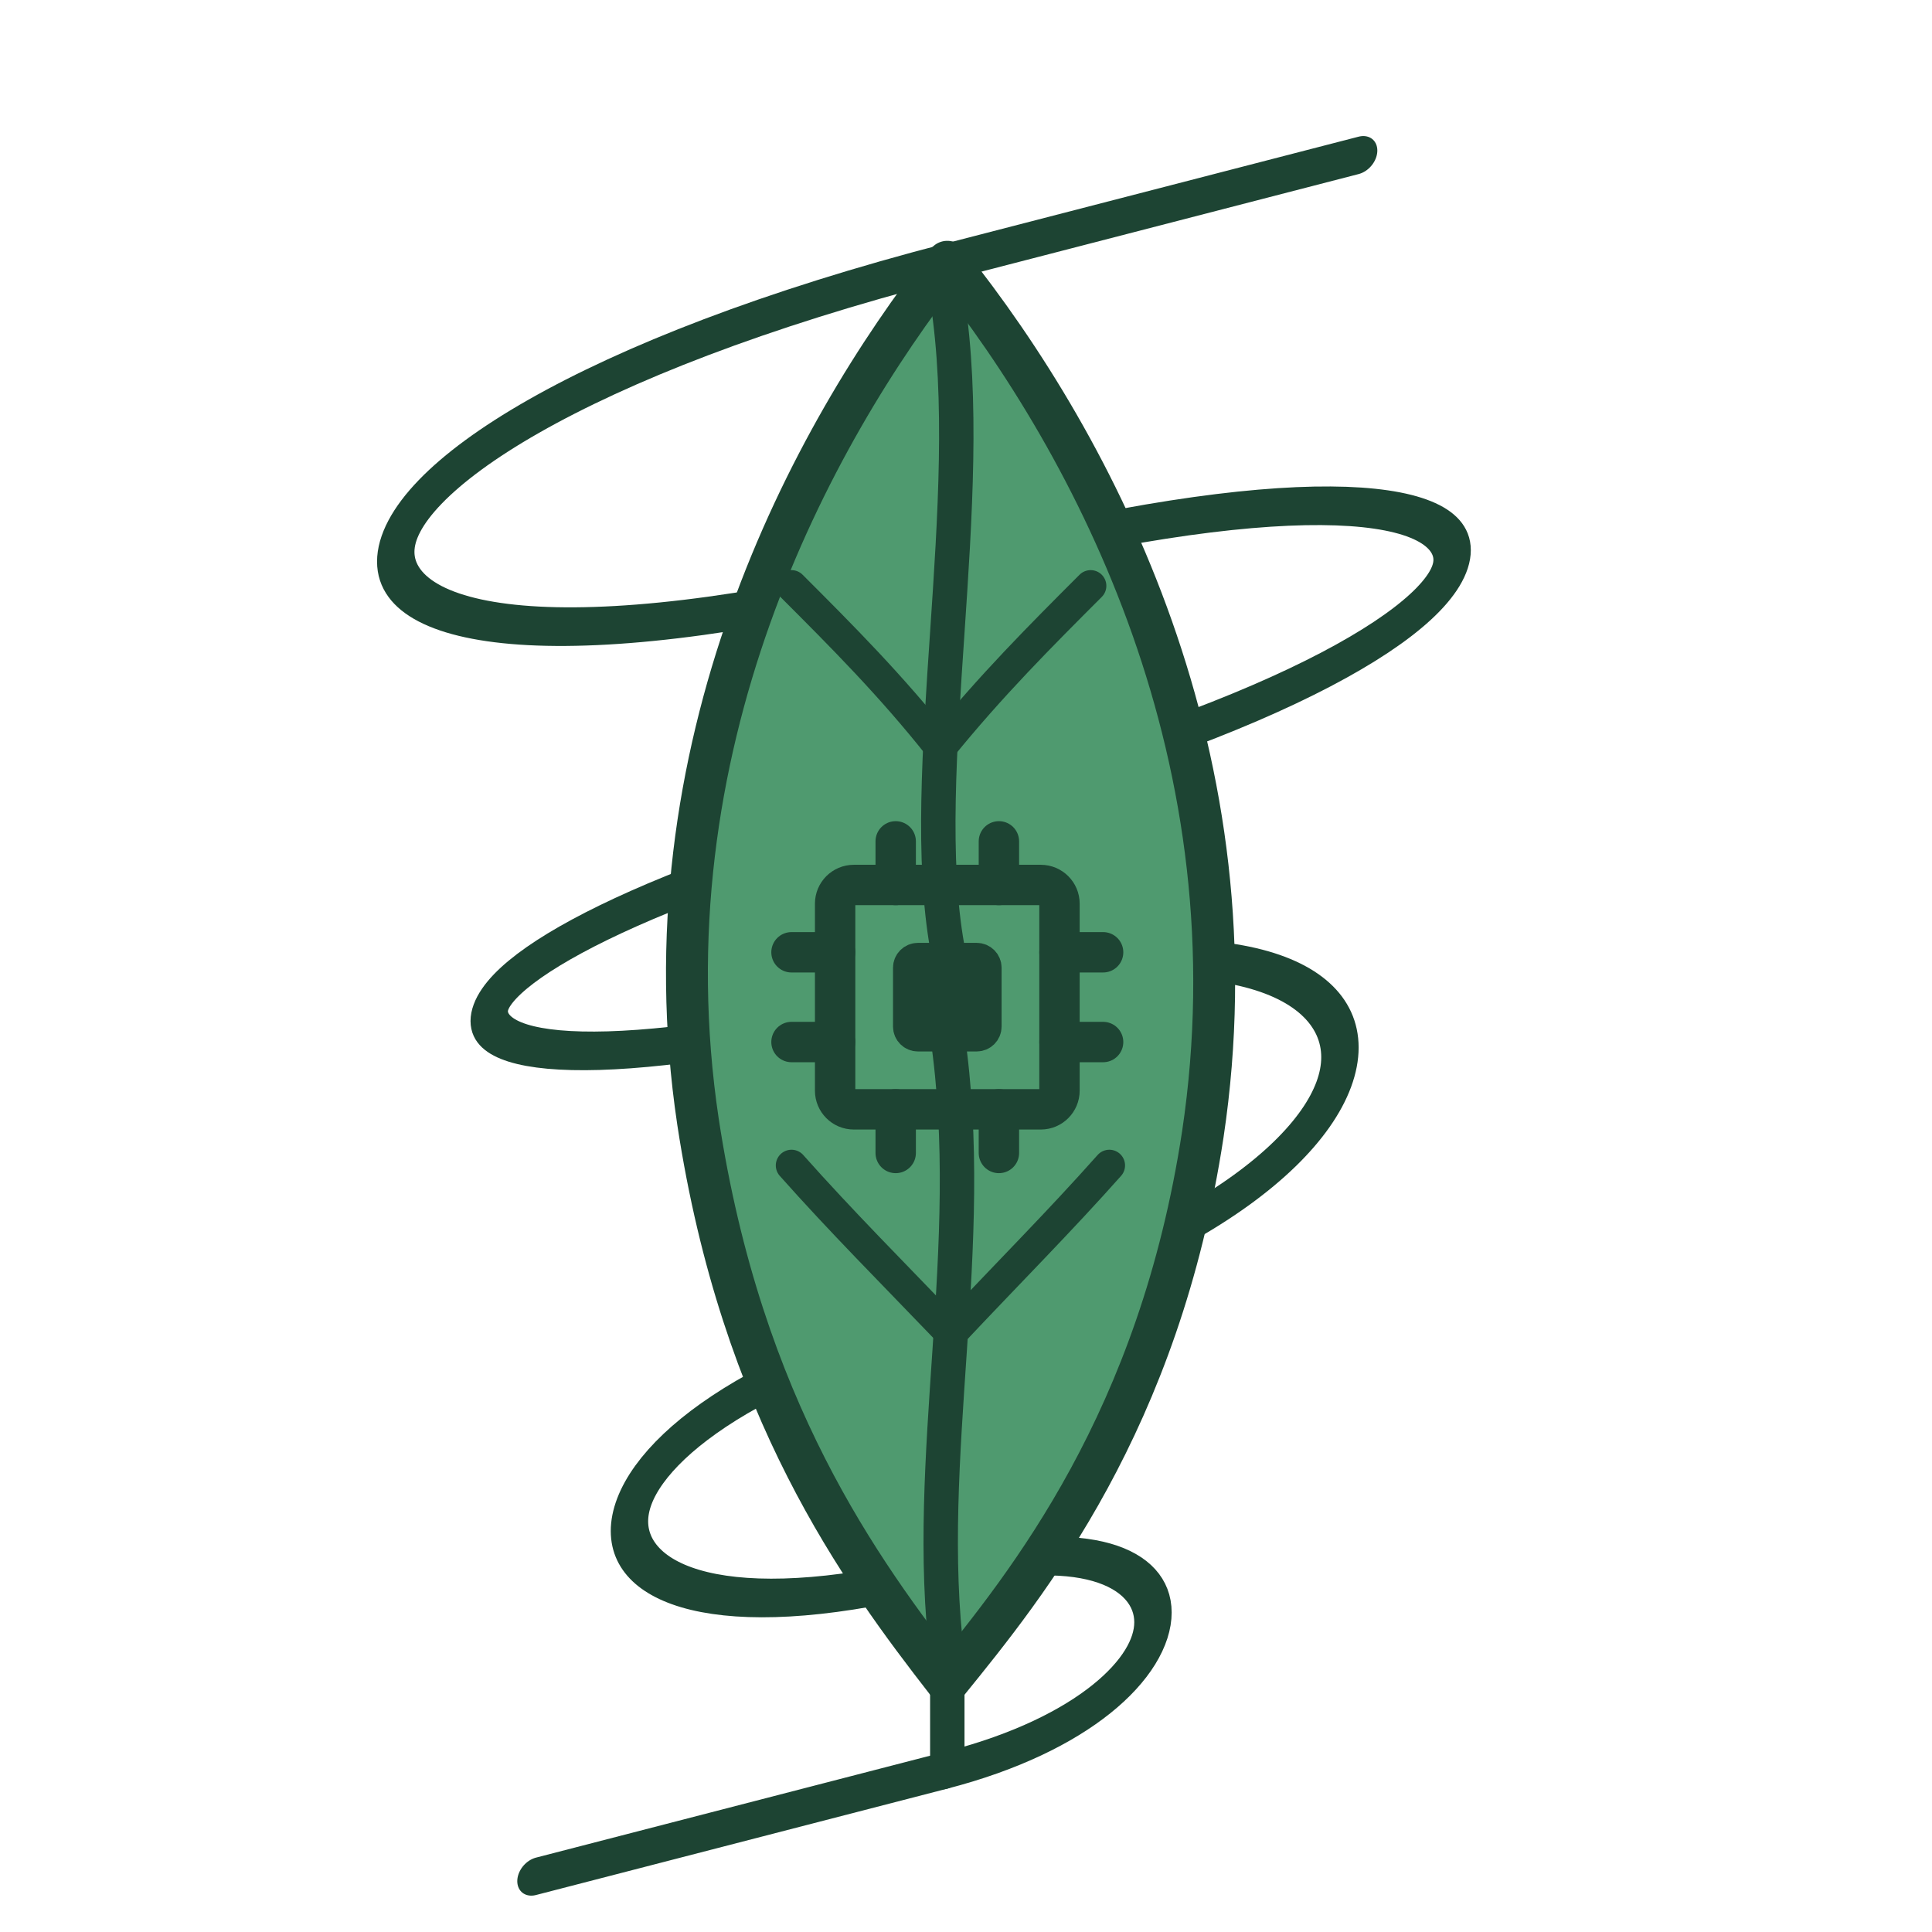
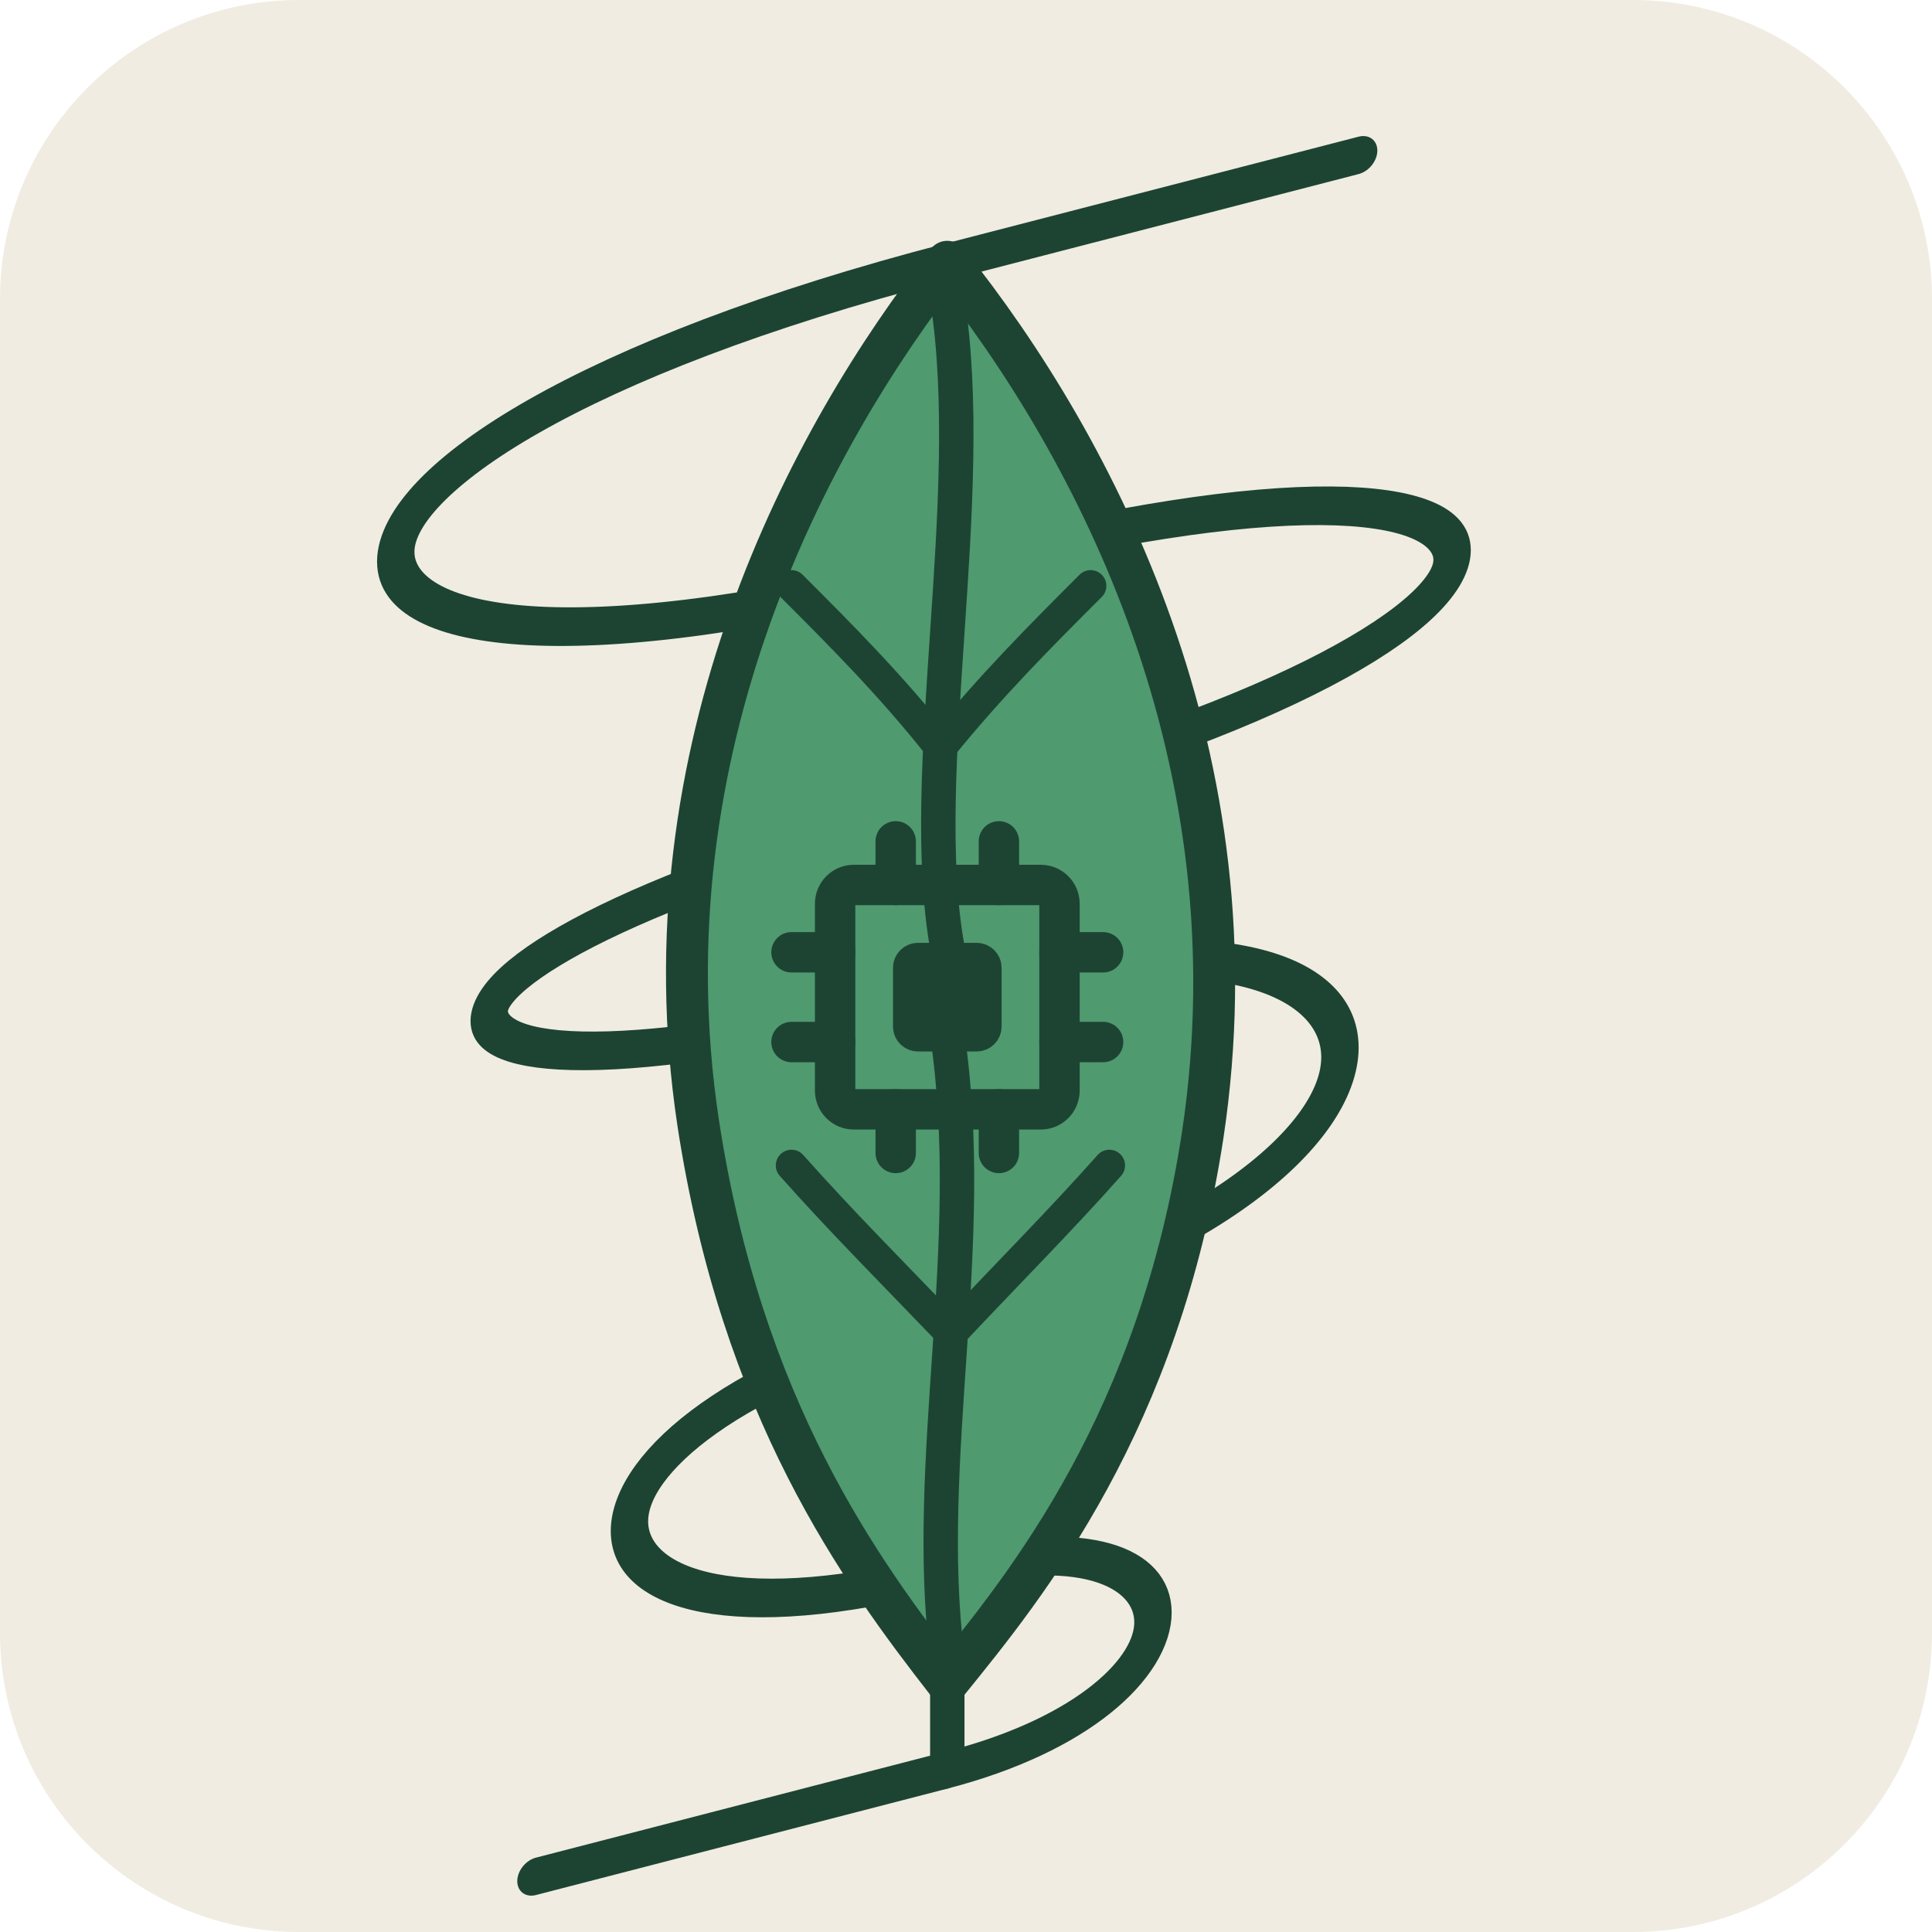
<svg xmlns="http://www.w3.org/2000/svg" viewBox="-52 -12 310 310" role="img" aria-label="EvoBioSys">
+   <rect x="-52" y="-12" width="310" height="310" rx="48" fill="#f0ece1" />
  <svg x="4" y="-12" width="198" height="310" viewBox="4 -12 198 310">
    <defs>
      <clipPath id="ebs-mark-clip">
        <path d="M 100 30 C 124 60, 150 110, 141 170 C 134 216, 113 242, 100 258 C 86 240, 67 214, 60 168 C 51 108, 78 58, 100 30 Z" />
      </clipPath>
    </defs>
    <g transform="translate(0,25.86) skewY(-14.5)" fill="none" stroke="#1d4433" stroke-width="6" stroke-linecap="round" stroke-linejoin="round">
      <path d="M 34 272 L 100 272" />
      <path d="M 100 272 C 144.0 272, 144.0 240.1, 100 240.1" />
      <path d="M 100 240.1 C 32.0 240.1, 32.0 199.3, 100 199.3" />
      <path d="M 100 199.3 C 184.0 199.3, 184.0 147, 100 147" />
      <path d="M 100 147 C 2.0 147, 2.0 117.1, 100 117.1" />
      <path d="M 100 117.1 C 208.0 117.1, 208.0 78.9, 100 78.9" />
      <path d="M 100 78.9 C -18.0 78.9, -18.0 30, 100 30" />
      <path d="M 100 30 L 166 30" />
    </g>
    <path d="M 100 254 C 100 261, 100 267, 100 272" fill="none" stroke="#1d4433" stroke-width="5.52" stroke-linecap="round" />
    <path d="M 100 30 C 124 60, 150 110, 141 170 C 134 216, 113 242, 100 258 C 86 240, 67 214, 60 168 C 51 108, 78 58, 100 30 Z" fill="#4f9a6f" stroke="#1d4433" stroke-width="6.72" stroke-linejoin="round" />
    <g clip-path="url(#ebs-mark-clip)">
      <path d="M 100 36 C 105 68, 95 112, 100 140 M 100 154 C 105 188, 96 222, 100 254" fill="none" stroke="#1d4433" stroke-width="5.52" stroke-linecap="round" />
      <path d="M 98.9 108 C 107 98, 115 90, 123 82 M 98.9 108 C 91 98, 83 90, 75 82 M 100.6 202 C 110 192, 118 184, 126 175 M 100.6 202 C 91 192, 83 184, 75 175" fill="none" stroke="#1d4433" stroke-width="5.04" stroke-linecap="round" />
    </g>
    <rect x="82" y="130" width="36" height="36" rx="3" fill="none" stroke="#1d4433" stroke-width="6.48" stroke-linejoin="round" />
    <rect x="93.88" y="141.88" width="12.24" height="12.24" rx="1.4" fill="none" stroke="#1d4433" stroke-width="5.184" />
    <g stroke="#1d4433" stroke-width="6.48" stroke-linecap="round">
      <line x1="91.72" y1="130" x2="91.72" y2="123" />
      <line x1="108.28" y1="130" x2="108.28" y2="123" />
      <line x1="91.72" y1="166" x2="91.72" y2="173" />
      <line x1="108.28" y1="166" x2="108.28" y2="173" />
      <line x1="82" y1="140.8" x2="75" y2="140.8" />
      <line x1="82" y1="155.2" x2="75" y2="155.2" />
      <line x1="118" y1="140.8" x2="125" y2="140.8" />
      <line x1="118" y1="155.2" x2="125" y2="155.2" />
    </g>
    <rect x="93" y="140" width="14" height="14" rx="2" fill="#1d4433" />
  </svg>
</svg>
